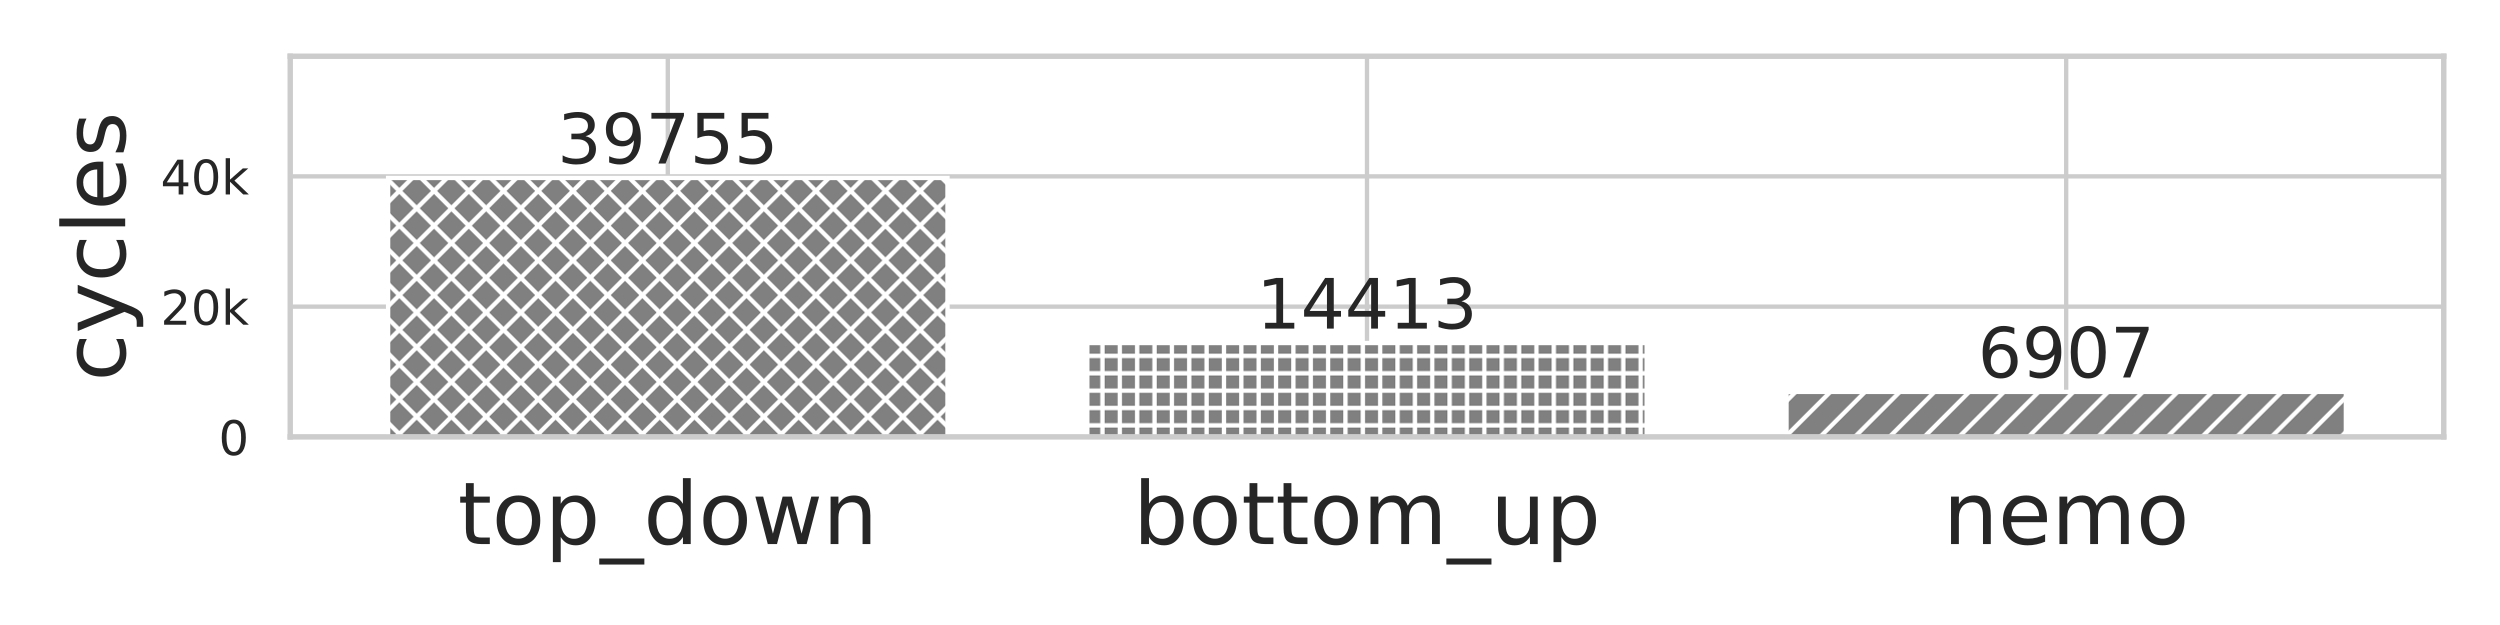
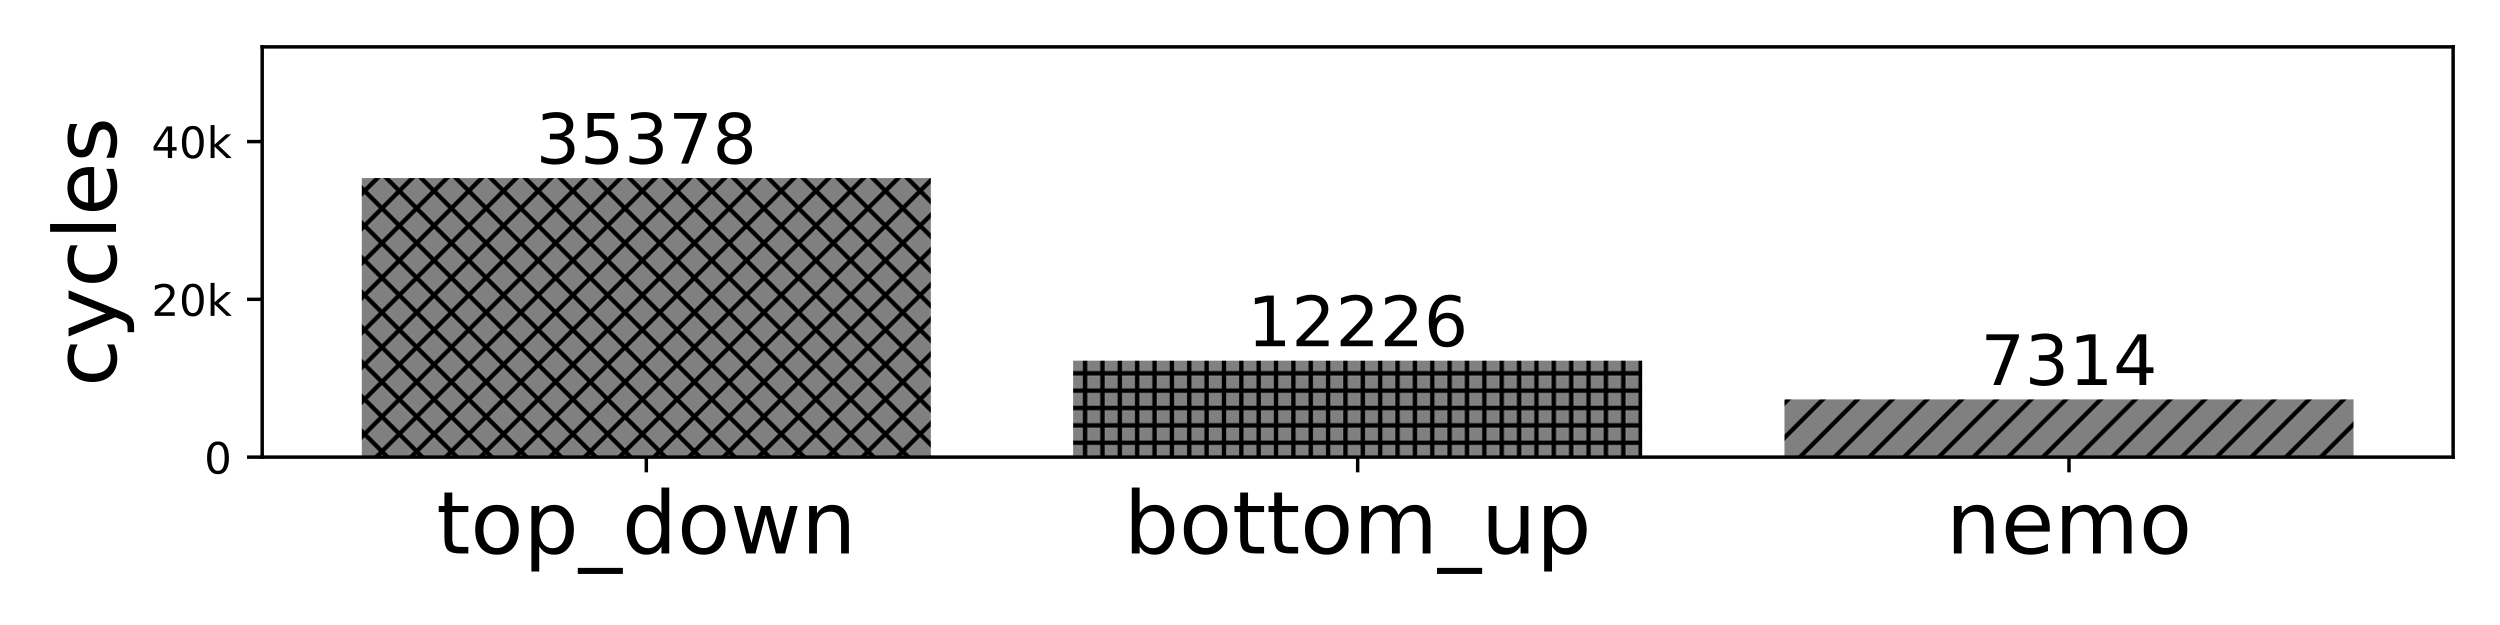
<svg xmlns="http://www.w3.org/2000/svg" xmlns:xlink="http://www.w3.org/1999/xlink" width="576pt" height="144pt" viewBox="0 0 576 144" version="1.1">
  <defs>
    <style type="text/css">*{stroke-linejoin: round; stroke-linecap: butt}</style>
  </defs>
  <g id="figure_1">
    <g id="patch_1">
      <path d="M 0 144  L 576 144  L 576 0  L 0 0  z " style="fill: #ffffff" />
    </g>
    <g id="axes_1">
      <g id="patch_2">
-         <path d="M 66.87 100.66  L 563.04 100.66  L 563.04 12.96  L 66.87 12.96  z " style="fill: #ffffff" />
+         <path d="M 60.41 105.32  L 565.2 105.32  L 565.2 10.8  L 60.41 10.8  z " style="fill: #ffffff" />
+       </g>
+       <g id="patch_3">
+         <path d="M 83.355 105.32  L 214.469 105.32  L 214.469 41.021  L 83.355 41.021  z " clip-path="url(#pccad2ae712)" style="fill: url(#hf38e44e593)" />
+       </g>
+       <g id="patch_4">
+         <path d="M 247.248 105.32  L 378.362 105.32  L 378.362 83.099  L 247.248 83.099  z " clip-path="url(#pccad2ae712)" style="fill: url(#hb486ae8854)" />
+       </g>
+       <g id="patch_5">
+         <path d="M 411.141 105.32  L 542.255 105.32  L 542.255 92.027  L 411.141 92.027  z " clip-path="url(#pccad2ae712)" style="fill: url(#ha1da63e68a)" />
      </g>
      <g id="matplotlib.axis_1">
        <g id="xtick_1">
          <g id="line2d_1">
-             <path d="M 153.861 100.66  L 153.861 12.96  " clip-path="url(#p451bdff2e4)" style="fill: none; stroke: #cccccc; stroke-linecap: round" />
+             <defs>
+               <path id="m191a97aec0" d="M 0 0  L 0 3.5  " style="stroke: #000000; stroke-width: 0.8" />
+             </defs>
+             <g>
+               <use xlink:href="#m191a97aec0" x="148.912" y="105.32" style="stroke: #000000; stroke-width: 0.8" />
+             </g>
          </g>
          <g id="text_1">
-             <g style="fill: #262626" transform="translate(105.4905 125.3569) scale(0.2 -0.2)">
+             <g transform="translate(100.5418 127.5169) scale(0.2 -0.2)">
              <defs>
                <path id="DejaVuSans-74" d="M 1172 4494  L 1172 3500  L 2356 3500  L 2356 3053  L 1172 3053  L 1172 1153  Q 1172 725 1289 603  Q 1406 481 1766 481  L 2356 481  L 2356 0  L 1766 0  Q 1100 0 847 248  Q 594 497 594 1153  L 594 3053  L 172 3053  L 172 3500  L 594 3500  L 594 4494  L 1172 4494  z " transform="scale(0.015625)" />
                <path id="DejaVuSans-6f" d="M 1959 3097  Q 1497 3097 1228 2736  Q 959 2375 959 1747  Q 959 1119 1226 758  Q 1494 397 1959 397  Q 2419 397 2687 759  Q 2956 1122 2956 1747  Q 2956 2369 2687 2733  Q 2419 3097 1959 3097  z M 1959 3584  Q 2709 3584 3137 3096  Q 3566 2609 3566 1747  Q 3566 888 3137 398  Q 2709 -91 1959 -91  Q 1206 -91 779 398  Q 353 888 353 1747  Q 353 2609 779 3096  Q 1206 3584 1959 3584  z " transform="scale(0.015625)" />
                <path id="DejaVuSans-70" d="M 1159 525  L 1159 -1331  L 581 -1331  L 581 3500  L 1159 3500  L 1159 2969  Q 1341 3281 1617 3432  Q 1894 3584 2278 3584  Q 2916 3584 3314 3078  Q 3713 2572 3713 1747  Q 3713 922 3314 415  Q 2916 -91 2278 -91  Q 1894 -91 1617 61  Q 1341 213 1159 525  z M 3116 1747  Q 3116 2381 2855 2742  Q 2594 3103 2138 3103  Q 1681 3103 1420 2742  Q 1159 2381 1159 1747  Q 1159 1113 1420 752  Q 1681 391 2138 391  Q 2594 391 2855 752  Q 3116 1113 3116 1747  z " transform="scale(0.015625)" />
                <path id="DejaVuSans-5f" d="M 3263 -1063  L 3263 -1509  L -63 -1509  L -63 -1063  L 3263 -1063  z " transform="scale(0.015625)" />
                <path id="DejaVuSans-64" d="M 2906 2969  L 2906 4863  L 3481 4863  L 3481 0  L 2906 0  L 2906 525  Q 2725 213 2448 61  Q 2172 -91 1784 -91  Q 1150 -91 751 415  Q 353 922 353 1747  Q 353 2572 751 3078  Q 1150 3584 1784 3584  Q 2172 3584 2448 3432  Q 2725 3281 2906 2969  z M 947 1747  Q 947 1113 1208 752  Q 1469 391 1925 391  Q 2381 391 2643 752  Q 2906 1113 2906 1747  Q 2906 2381 2643 2742  Q 2381 3103 1925 3103  Q 1469 3103 1208 2742  Q 947 2381 947 1747  z " transform="scale(0.015625)" />
                <path id="DejaVuSans-77" d="M 269 3500  L 844 3500  L 1563 769  L 2278 3500  L 2956 3500  L 3675 769  L 4391 3500  L 4966 3500  L 4050 0  L 3372 0  L 2619 2869  L 1863 0  L 1184 0  L 269 3500  z " transform="scale(0.015625)" />
                <path id="DejaVuSans-6e" d="M 3513 2113  L 3513 0  L 2938 0  L 2938 2094  Q 2938 2591 2744 2837  Q 2550 3084 2163 3084  Q 1697 3084 1428 2787  Q 1159 2491 1159 1978  L 1159 0  L 581 0  L 581 3500  L 1159 3500  L 1159 2956  Q 1366 3272 1645 3428  Q 1925 3584 2291 3584  Q 2894 3584 3203 3211  Q 3513 2838 3513 2113  z " transform="scale(0.015625)" />
              </defs>
              <use xlink:href="#DejaVuSans-74" />
              <use xlink:href="#DejaVuSans-6f" x="39.209" />
              <use xlink:href="#DejaVuSans-70" x="100.391" />
              <use xlink:href="#DejaVuSans-5f" x="163.867" />
              <use xlink:href="#DejaVuSans-64" x="213.867" />
              <use xlink:href="#DejaVuSans-6f" x="277.344" />
              <use xlink:href="#DejaVuSans-77" x="338.525" />
              <use xlink:href="#DejaVuSans-6e" x="420.312" />
            </g>
          </g>
        </g>
        <g id="xtick_2">
          <g id="line2d_2">
-             <path d="M 314.955 100.66  L 314.955 12.96  " clip-path="url(#p451bdff2e4)" style="fill: none; stroke: #cccccc; stroke-linecap: round" />
+             <g>
+               <use xlink:href="#m191a97aec0" x="312.805" y="105.32" style="stroke: #000000; stroke-width: 0.8" />
+             </g>
          </g>
          <g id="text_2">
-             <g style="fill: #262626" transform="translate(261.1019 125.3569) scale(0.2 -0.2)">
+             <g transform="translate(258.9519 127.5169) scale(0.2 -0.2)">
              <defs>
                <path id="DejaVuSans-62" d="M 3116 1747  Q 3116 2381 2855 2742  Q 2594 3103 2138 3103  Q 1681 3103 1420 2742  Q 1159 2381 1159 1747  Q 1159 1113 1420 752  Q 1681 391 2138 391  Q 2594 391 2855 752  Q 3116 1113 3116 1747  z M 1159 2969  Q 1341 3281 1617 3432  Q 1894 3584 2278 3584  Q 2916 3584 3314 3078  Q 3713 2572 3713 1747  Q 3713 922 3314 415  Q 2916 -91 2278 -91  Q 1894 -91 1617 61  Q 1341 213 1159 525  L 1159 0  L 581 0  L 581 4863  L 1159 4863  L 1159 2969  z " transform="scale(0.015625)" />
                <path id="DejaVuSans-6d" d="M 3328 2828  Q 3544 3216 3844 3400  Q 4144 3584 4550 3584  Q 5097 3584 5394 3201  Q 5691 2819 5691 2113  L 5691 0  L 5113 0  L 5113 2094  Q 5113 2597 4934 2840  Q 4756 3084 4391 3084  Q 3944 3084 3684 2787  Q 3425 2491 3425 1978  L 3425 0  L 2847 0  L 2847 2094  Q 2847 2600 2669 2842  Q 2491 3084 2119 3084  Q 1678 3084 1418 2786  Q 1159 2488 1159 1978  L 1159 0  L 581 0  L 581 3500  L 1159 3500  L 1159 2956  Q 1356 3278 1631 3431  Q 1906 3584 2284 3584  Q 2666 3584 2933 3390  Q 3200 3197 3328 2828  z " transform="scale(0.015625)" />
                <path id="DejaVuSans-75" d="M 544 1381  L 544 3500  L 1119 3500  L 1119 1403  Q 1119 906 1312 657  Q 1506 409 1894 409  Q 2359 409 2629 706  Q 2900 1003 2900 1516  L 2900 3500  L 3475 3500  L 3475 0  L 2900 0  L 2900 538  Q 2691 219 2414 64  Q 2138 -91 1772 -91  Q 1169 -91 856 284  Q 544 659 544 1381  z M 1991 3584  L 1991 3584  z " transform="scale(0.015625)" />
              </defs>
              <use xlink:href="#DejaVuSans-62" />
              <use xlink:href="#DejaVuSans-6f" x="63.477" />
              <use xlink:href="#DejaVuSans-74" x="124.658" />
              <use xlink:href="#DejaVuSans-74" x="163.867" />
              <use xlink:href="#DejaVuSans-6f" x="203.076" />
              <use xlink:href="#DejaVuSans-6d" x="264.258" />
              <use xlink:href="#DejaVuSans-5f" x="361.67" />
              <use xlink:href="#DejaVuSans-75" x="411.67" />
              <use xlink:href="#DejaVuSans-70" x="475.049" />
            </g>
          </g>
        </g>
        <g id="xtick_3">
          <g id="line2d_3">
-             <path d="M 476.049 100.66  L 476.049 12.96  " clip-path="url(#p451bdff2e4)" style="fill: none; stroke: #cccccc; stroke-linecap: round" />
+             <g>
+               <use xlink:href="#m191a97aec0" x="476.698" y="105.32" style="stroke: #000000; stroke-width: 0.8" />
+             </g>
          </g>
          <g id="text_3">
-             <g style="fill: #262626" transform="translate(447.6992 125.3569) scale(0.2 -0.2)">
+             <g transform="translate(448.3479 127.5169) scale(0.2 -0.2)">
              <defs>
                <path id="DejaVuSans-65" d="M 3597 1894  L 3597 1613  L 953 1613  Q 991 1019 1311 708  Q 1631 397 2203 397  Q 2534 397 2845 478  Q 3156 559 3463 722  L 3463 178  Q 3153 47 2828 -22  Q 2503 -91 2169 -91  Q 1331 -91 842 396  Q 353 884 353 1716  Q 353 2575 817 3079  Q 1281 3584 2069 3584  Q 2775 3584 3186 3129  Q 3597 2675 3597 1894  z M 3022 2063  Q 3016 2534 2758 2815  Q 2500 3097 2075 3097  Q 1594 3097 1305 2825  Q 1016 2553 972 2059  L 3022 2063  z " transform="scale(0.015625)" />
              </defs>
              <use xlink:href="#DejaVuSans-6e" />
              <use xlink:href="#DejaVuSans-65" x="63.379" />
              <use xlink:href="#DejaVuSans-6d" x="124.902" />
              <use xlink:href="#DejaVuSans-6f" x="222.314" />
            </g>
          </g>
        </g>
      </g>
      <g id="matplotlib.axis_2">
        <g id="ytick_1">
          <g id="line2d_4">
-             <path d="M 66.87 100.66  L 563.04 100.66  " clip-path="url(#p451bdff2e4)" style="fill: none; stroke: #cccccc; stroke-linecap: round" />
+             <defs>
+               <path id="m6989679bc2" d="M 0 0  L -3.5 0  " style="stroke: #000000; stroke-width: 0.8" />
+             </defs>
+             <g>
+               <use xlink:href="#m6989679bc2" x="60.41" y="105.32" style="stroke: #000000; stroke-width: 0.8" />
+             </g>
          </g>
          <g id="text_4">
-             <g style="fill: #262626" transform="translate(50.37125 104.8391) scale(0.11 -0.11)">
+             <g transform="translate(47.0475 109.1192) scale(0.1 -0.1)">
              <defs>
                <path id="DejaVuSans-30" d="M 2034 4250  Q 1547 4250 1301 3770  Q 1056 3291 1056 2328  Q 1056 1369 1301 889  Q 1547 409 2034 409  Q 2525 409 2770 889  Q 3016 1369 3016 2328  Q 3016 3291 2770 3770  Q 2525 4250 2034 4250  z M 2034 4750  Q 2819 4750 3233 4129  Q 3647 3509 3647 2328  Q 3647 1150 3233 529  Q 2819 -91 2034 -91  Q 1250 -91 836 529  Q 422 1150 422 2328  Q 422 3509 836 4129  Q 1250 4750 2034 4750  z " transform="scale(0.015625)" />
              </defs>
              <use xlink:href="#DejaVuSans-30" />
            </g>
          </g>
        </g>
        <g id="ytick_2">
          <g id="line2d_5">
-             <path d="M 66.87 70.646  L 563.04 70.646  " clip-path="url(#p451bdff2e4)" style="fill: none; stroke: #cccccc; stroke-linecap: round" />
+             <g>
+               <use xlink:href="#m6989679bc2" x="60.41" y="68.97" style="stroke: #000000; stroke-width: 0.8" />
+             </g>
          </g>
          <g id="text_5">
-             <g style="fill: #262626" transform="translate(37.00281 74.82537) scale(0.11 -0.11)">
+             <g transform="translate(34.89437 72.76933) scale(0.1 -0.1)">
              <defs>
                <path id="DejaVuSans-32" d="M 1228 531  L 3431 531  L 3431 0  L 469 0  L 469 531  Q 828 903 1448 1529  Q 2069 2156 2228 2338  Q 2531 2678 2651 2914  Q 2772 3150 2772 3378  Q 2772 3750 2511 3984  Q 2250 4219 1831 4219  Q 1534 4219 1204 4116  Q 875 4013 500 3803  L 500 4441  Q 881 4594 1212 4672  Q 1544 4750 1819 4750  Q 2544 4750 2975 4387  Q 3406 4025 3406 3419  Q 3406 3131 3298 2873  Q 3191 2616 2906 2266  Q 2828 2175 2409 1742  Q 1991 1309 1228 531  z " transform="scale(0.015625)" />
                <path id="DejaVuSans-6b" d="M 581 4863  L 1159 4863  L 1159 1991  L 2875 3500  L 3609 3500  L 1753 1863  L 3688 0  L 2938 0  L 1159 1709  L 1159 0  L 581 0  L 581 4863  z " transform="scale(0.015625)" />
              </defs>
              <use xlink:href="#DejaVuSans-32" />
              <use xlink:href="#DejaVuSans-30" x="63.623" />
              <use xlink:href="#DejaVuSans-6b" x="127.246" />
            </g>
          </g>
        </g>
        <g id="ytick_3">
          <g id="line2d_6">
-             <path d="M 66.87 40.632  L 563.04 40.632  " clip-path="url(#p451bdff2e4)" style="fill: none; stroke: #cccccc; stroke-linecap: round" />
+             <g>
+               <use xlink:href="#m6989679bc2" x="60.41" y="32.62" style="stroke: #000000; stroke-width: 0.8" />
+             </g>
          </g>
          <g id="text_6">
-             <g style="fill: #262626" transform="translate(37.00281 44.81161) scale(0.11 -0.11)">
+             <g transform="translate(34.89437 36.41944) scale(0.1 -0.1)">
              <defs>
                <path id="DejaVuSans-34" d="M 2419 4116  L 825 1625  L 2419 1625  L 2419 4116  z M 2253 4666  L 3047 4666  L 3047 1625  L 3713 1625  L 3713 1100  L 3047 1100  L 3047 0  L 2419 0  L 2419 1100  L 313 1100  L 313 1709  L 2253 4666  z " transform="scale(0.015625)" />
              </defs>
              <use xlink:href="#DejaVuSans-34" />
              <use xlink:href="#DejaVuSans-30" x="63.623" />
              <use xlink:href="#DejaVuSans-6b" x="127.246" />
            </g>
          </g>
        </g>
        <g id="text_7">
-           <g style="fill: #262626" transform="translate(28.84344 87.86625) rotate(-90) scale(0.2 -0.2)">
+           <g transform="translate(26.735 89.11625) rotate(-90) scale(0.2 -0.2)">
            <defs>
              <path id="DejaVuSans-63" d="M 3122 3366  L 3122 2828  Q 2878 2963 2633 3030  Q 2388 3097 2138 3097  Q 1578 3097 1268 2742  Q 959 2388 959 1747  Q 959 1106 1268 751  Q 1578 397 2138 397  Q 2388 397 2633 464  Q 2878 531 3122 666  L 3122 134  Q 2881 22 2623 -34  Q 2366 -91 2075 -91  Q 1284 -91 818 406  Q 353 903 353 1747  Q 353 2603 823 3093  Q 1294 3584 2113 3584  Q 2378 3584 2631 3529  Q 2884 3475 3122 3366  z " transform="scale(0.015625)" />
              <path id="DejaVuSans-79" d="M 2059 -325  Q 1816 -950 1584 -1140  Q 1353 -1331 966 -1331  L 506 -1331  L 506 -850  L 844 -850  Q 1081 -850 1212 -737  Q 1344 -625 1503 -206  L 1606 56  L 191 3500  L 800 3500  L 1894 763  L 2988 3500  L 3597 3500  L 2059 -325  z " transform="scale(0.015625)" />
              <path id="DejaVuSans-6c" d="M 603 4863  L 1178 4863  L 1178 0  L 603 0  L 603 4863  z " transform="scale(0.015625)" />
              <path id="DejaVuSans-73" d="M 2834 3397  L 2834 2853  Q 2591 2978 2328 3040  Q 2066 3103 1784 3103  Q 1356 3103 1142 2972  Q 928 2841 928 2578  Q 928 2378 1081 2264  Q 1234 2150 1697 2047  L 1894 2003  Q 2506 1872 2764 1633  Q 3022 1394 3022 966  Q 3022 478 2636 193  Q 2250 -91 1575 -91  Q 1294 -91 989 -36  Q 684 19 347 128  L 347 722  Q 666 556 975 473  Q 1284 391 1588 391  Q 1994 391 2212 530  Q 2431 669 2431 922  Q 2431 1156 2273 1281  Q 2116 1406 1581 1522  L 1381 1569  Q 847 1681 609 1914  Q 372 2147 372 2553  Q 372 3047 722 3315  Q 1072 3584 1716 3584  Q 2034 3584 2315 3537  Q 2597 3491 2834 3397  z " transform="scale(0.015625)" />
            </defs>
            <use xlink:href="#DejaVuSans-63" />
            <use xlink:href="#DejaVuSans-79" x="54.98" />
            <use xlink:href="#DejaVuSans-63" x="114.16" />
            <use xlink:href="#DejaVuSans-6c" x="169.141" />
            <use xlink:href="#DejaVuSans-65" x="196.924" />
            <use xlink:href="#DejaVuSans-73" x="258.447" />
          </g>
        </g>
      </g>
-       <g id="patch_3">
-         <path d="M 89.423 100.66  L 218.299 100.66  L 218.299 41  L 89.423 41  z " clip-path="url(#p451bdff2e4)" style="fill: url(#h17d8470f7a); stroke: #ffffff; stroke-linejoin: miter" />
-       </g>
-       <g id="patch_4">
-         <path d="M 250.517 100.66  L 379.393 100.66  L 379.393 79.031  L 250.517 79.031  z " clip-path="url(#p451bdff2e4)" style="fill: url(#h732cd0747f); stroke: #ffffff; stroke-linejoin: miter" />
-       </g>
-       <g id="patch_5">
-         <path d="M 411.611 100.66  L 540.487 100.66  L 540.487 90.295  L 411.611 90.295  z " clip-path="url(#p451bdff2e4)" style="fill: url(#hc1c6bd1a50); stroke: #ffffff; stroke-linejoin: miter" />
-       </g>
      <g id="patch_6">
-         <path d="M 66.87 100.66  L 66.87 12.96  " style="fill: none; stroke: #cccccc; stroke-width: 1.25; stroke-linejoin: miter; stroke-linecap: square" />
+         <path d="M 60.41 105.32  L 60.41 10.8  " style="fill: none; stroke: #000000; stroke-width: 0.8; stroke-linejoin: miter; stroke-linecap: square" />
      </g>
      <g id="patch_7">
-         <path d="M 563.04 100.66  L 563.04 12.96  " style="fill: none; stroke: #cccccc; stroke-width: 1.25; stroke-linejoin: miter; stroke-linecap: square" />
+         <path d="M 565.2 105.32  L 565.2 10.8  " style="fill: none; stroke: #000000; stroke-width: 0.8; stroke-linejoin: miter; stroke-linecap: square" />
      </g>
      <g id="patch_8">
-         <path d="M 66.87 100.66  L 563.04 100.66  " style="fill: none; stroke: #cccccc; stroke-width: 1.25; stroke-linejoin: miter; stroke-linecap: square" />
+         <path d="M 60.41 105.32  L 565.2 105.32  " style="fill: none; stroke: #000000; stroke-width: 0.8; stroke-linejoin: miter; stroke-linecap: square" />
      </g>
      <g id="patch_9">
-         <path d="M 66.87 12.96  L 563.04 12.96  " style="fill: none; stroke: #cccccc; stroke-width: 1.25; stroke-linejoin: miter; stroke-linecap: square" />
+         <path d="M 60.41 10.8  L 565.2 10.8  " style="fill: none; stroke: #000000; stroke-width: 0.8; stroke-linejoin: miter; stroke-linecap: square" />
      </g>
      <g id="text_8">
-         <g style="fill: #262626" transform="translate(128.4108 37.67264) scale(0.16 -0.16)">
+         <g transform="translate(123.4621 37.69318) scale(0.16 -0.16)">
          <defs>
            <path id="DejaVuSans-33" d="M 2597 2516  Q 3050 2419 3304 2112  Q 3559 1806 3559 1356  Q 3559 666 3084 287  Q 2609 -91 1734 -91  Q 1441 -91 1130 -33  Q 819 25 488 141  L 488 750  Q 750 597 1062 519  Q 1375 441 1716 441  Q 2309 441 2620 675  Q 2931 909 2931 1356  Q 2931 1769 2642 2001  Q 2353 2234 1838 2234  L 1294 2234  L 1294 2753  L 1863 2753  Q 2328 2753 2575 2939  Q 2822 3125 2822 3475  Q 2822 3834 2567 4026  Q 2313 4219 1838 4219  Q 1578 4219 1281 4162  Q 984 4106 628 3988  L 628 4550  Q 988 4650 1302 4700  Q 1616 4750 1894 4750  Q 2613 4750 3031 4423  Q 3450 4097 3450 3541  Q 3450 3153 3228 2886  Q 3006 2619 2597 2516  z " transform="scale(0.015625)" />
-             <path id="DejaVuSans-39" d="M 703 97  L 703 672  Q 941 559 1184 500  Q 1428 441 1663 441  Q 2288 441 2617 861  Q 2947 1281 2994 2138  Q 2813 1869 2534 1725  Q 2256 1581 1919 1581  Q 1219 1581 811 2004  Q 403 2428 403 3163  Q 403 3881 828 4315  Q 1253 4750 1959 4750  Q 2769 4750 3195 4129  Q 3622 3509 3622 2328  Q 3622 1225 3098 567  Q 2575 -91 1691 -91  Q 1453 -91 1209 -44  Q 966 3 703 97  z M 1959 2075  Q 2384 2075 2632 2365  Q 2881 2656 2881 3163  Q 2881 3666 2632 3958  Q 2384 4250 1959 4250  Q 1534 4250 1286 3958  Q 1038 3666 1038 3163  Q 1038 2656 1286 2365  Q 1534 2075 1959 2075  z " transform="scale(0.015625)" />
+             <path id="DejaVuSans-35" d="M 691 4666  L 3169 4666  L 3169 4134  L 1269 4134  L 1269 2991  Q 1406 3038 1543 3061  Q 1681 3084 1819 3084  Q 2600 3084 3056 2656  Q 3513 2228 3513 1497  Q 3513 744 3044 326  Q 2575 -91 1722 -91  Q 1428 -91 1123 -41  Q 819 9 494 109  L 494 744  Q 775 591 1075 516  Q 1375 441 1709 441  Q 2250 441 2565 725  Q 2881 1009 2881 1497  Q 2881 1984 2565 2268  Q 2250 2553 1709 2553  Q 1456 2553 1204 2497  Q 953 2441 691 2322  L 691 4666  z " transform="scale(0.015625)" />
            <path id="DejaVuSans-37" d="M 525 4666  L 3525 4666  L 3525 4397  L 1831 0  L 1172 0  L 2766 4134  L 525 4134  L 525 4666  z " transform="scale(0.015625)" />
-             <path id="DejaVuSans-35" d="M 691 4666  L 3169 4666  L 3169 4134  L 1269 4134  L 1269 2991  Q 1406 3038 1543 3061  Q 1681 3084 1819 3084  Q 2600 3084 3056 2656  Q 3513 2228 3513 1497  Q 3513 744 3044 326  Q 2575 -91 1722 -91  Q 1428 -91 1123 -41  Q 819 9 494 109  L 494 744  Q 775 591 1075 516  Q 1375 441 1709 441  Q 2250 441 2565 725  Q 2881 1009 2881 1497  Q 2881 1984 2565 2268  Q 2250 2553 1709 2553  Q 1456 2553 1204 2497  Q 953 2441 691 2322  L 691 4666  z " transform="scale(0.015625)" />
+             <path id="DejaVuSans-38" d="M 2034 2216  Q 1584 2216 1326 1975  Q 1069 1734 1069 1313  Q 1069 891 1326 650  Q 1584 409 2034 409  Q 2484 409 2743 651  Q 3003 894 3003 1313  Q 3003 1734 2745 1975  Q 2488 2216 2034 2216  z M 1403 2484  Q 997 2584 770 2862  Q 544 3141 544 3541  Q 544 4100 942 4425  Q 1341 4750 2034 4750  Q 2731 4750 3128 4425  Q 3525 4100 3525 3541  Q 3525 3141 3298 2862  Q 3072 2584 2669 2484  Q 3125 2378 3379 2068  Q 3634 1759 3634 1313  Q 3634 634 3220 271  Q 2806 -91 2034 -91  Q 1263 -91 848 271  Q 434 634 434 1313  Q 434 1759 690 2068  Q 947 2378 1403 2484  z M 1172 3481  Q 1172 3119 1398 2916  Q 1625 2713 2034 2713  Q 2441 2713 2670 2916  Q 2900 3119 2900 3481  Q 2900 3844 2670 4047  Q 2441 4250 2034 4250  Q 1625 4250 1398 4047  Q 1172 3844 1172 3481  z " transform="scale(0.015625)" />
          </defs>
          <use xlink:href="#DejaVuSans-33" />
-           <use xlink:href="#DejaVuSans-39" x="63.623" />
-           <use xlink:href="#DejaVuSans-37" x="127.246" />
-           <use xlink:href="#DejaVuSans-35" x="190.869" />
-           <use xlink:href="#DejaVuSans-35" x="254.492" />
+           <use xlink:href="#DejaVuSans-35" x="63.623" />
+           <use xlink:href="#DejaVuSans-33" x="127.246" />
+           <use xlink:href="#DejaVuSans-37" x="190.869" />
+           <use xlink:href="#DejaVuSans-38" x="254.492" />
        </g>
      </g>
      <g id="text_9">
-         <g style="fill: #262626" transform="translate(289.505 75.70308) scale(0.16 -0.16)">
+         <g transform="translate(287.355 79.77181) scale(0.16 -0.16)">
          <defs>
            <path id="DejaVuSans-31" d="M 794 531  L 1825 531  L 1825 4091  L 703 3866  L 703 4441  L 1819 4666  L 2450 4666  L 2450 531  L 3481 531  L 3481 0  L 794 0  L 794 531  z " transform="scale(0.015625)" />
+             <path id="DejaVuSans-36" d="M 2113 2584  Q 1688 2584 1439 2293  Q 1191 2003 1191 1497  Q 1191 994 1439 701  Q 1688 409 2113 409  Q 2538 409 2786 701  Q 3034 994 3034 1497  Q 3034 2003 2786 2293  Q 2538 2584 2113 2584  z M 3366 4563  L 3366 3988  Q 3128 4100 2886 4159  Q 2644 4219 2406 4219  Q 1781 4219 1451 3797  Q 1122 3375 1075 2522  Q 1259 2794 1537 2939  Q 1816 3084 2150 3084  Q 2853 3084 3261 2657  Q 3669 2231 3669 1497  Q 3669 778 3244 343  Q 2819 -91 2113 -91  Q 1303 -91 875 529  Q 447 1150 447 2328  Q 447 3434 972 4092  Q 1497 4750 2381 4750  Q 2619 4750 2861 4703  Q 3103 4656 3366 4563  z " transform="scale(0.015625)" />
          </defs>
          <use xlink:href="#DejaVuSans-31" />
-           <use xlink:href="#DejaVuSans-34" x="63.623" />
-           <use xlink:href="#DejaVuSans-34" x="127.246" />
-           <use xlink:href="#DejaVuSans-31" x="190.869" />
-           <use xlink:href="#DejaVuSans-33" x="254.492" />
+           <use xlink:href="#DejaVuSans-32" x="63.623" />
+           <use xlink:href="#DejaVuSans-32" x="127.246" />
+           <use xlink:href="#DejaVuSans-32" x="190.869" />
+           <use xlink:href="#DejaVuSans-36" x="254.492" />
        </g>
      </g>
      <g id="text_10">
-         <g style="fill: #262626" transform="translate(455.6892 86.96725) scale(0.16 -0.16)">
-           <defs>
-             <path id="DejaVuSans-36" d="M 2113 2584  Q 1688 2584 1439 2293  Q 1191 2003 1191 1497  Q 1191 994 1439 701  Q 1688 409 2113 409  Q 2538 409 2786 701  Q 3034 994 3034 1497  Q 3034 2003 2786 2293  Q 2538 2584 2113 2584  z M 3366 4563  L 3366 3988  Q 3128 4100 2886 4159  Q 2644 4219 2406 4219  Q 1781 4219 1451 3797  Q 1122 3375 1075 2522  Q 1259 2794 1537 2939  Q 1816 3084 2150 3084  Q 2853 3084 3261 2657  Q 3669 2231 3669 1497  Q 3669 778 3244 343  Q 2819 -91 2113 -91  Q 1303 -91 875 529  Q 447 1150 447 2328  Q 447 3434 972 4092  Q 1497 4750 2381 4750  Q 2619 4750 2861 4703  Q 3103 4656 3366 4563  z " transform="scale(0.015625)" />
-           </defs>
-           <use xlink:href="#DejaVuSans-36" />
-           <use xlink:href="#DejaVuSans-39" x="63.623" />
-           <use xlink:href="#DejaVuSans-30" x="127.246" />
-           <use xlink:href="#DejaVuSans-37" x="190.869" />
+         <g transform="translate(456.3379 88.69934) scale(0.16 -0.16)">
+           <use xlink:href="#DejaVuSans-37" />
+           <use xlink:href="#DejaVuSans-33" x="63.623" />
+           <use xlink:href="#DejaVuSans-31" x="127.246" />
+           <use xlink:href="#DejaVuSans-34" x="190.869" />
        </g>
      </g>
    </g>
  </g>
  <defs>
-     <clipPath id="p451bdff2e4">
-       <rect x="66.87" y="12.96" width="496.17" height="87.7" />
+     <clipPath id="pccad2ae712">
+       <rect x="60.41" y="10.8" width="504.79" height="94.52" />
    </clipPath>
  </defs>
  <defs>
-     <pattern id="h17d8470f7a" patternUnits="userSpaceOnUse" x="0" y="0" width="72" height="72">
+     <pattern id="hf38e44e593" patternUnits="userSpaceOnUse" x="0" y="0" width="72" height="72">
      <rect x="0" y="0" width="73" height="73" fill="#808080" />
-       <path d="M -36 36  L 36 -36  M -32 40  L 40 -32  M -28 44  L 44 -28  M -24 48  L 48 -24  M -20 52  L 52 -20  M -16 56  L 56 -16  M -12 60  L 60 -12  M -8 64  L 64 -8  M -4 68  L 68 -4  M 0 72  L 72 0  M 4 76  L 76 4  M 8 80  L 80 8  M 12 84  L 84 12  M 16 88  L 88 16  M 20 92  L 92 20  M 24 96  L 96 24  M 28 100  L 100 28  M 32 104  L 104 32  M 36 108  L 108 36  M -36 36  L 36 108  M -32 32  L 40 104  M -28 28  L 44 100  M -24 24  L 48 96  M -20 20  L 52 92  M -16 16  L 56 88  M -12 12  L 60 84  M -8 8  L 64 80  M -4 4  L 68 76  M 0 0  L 72 72  M 4 -4  L 76 68  M 8 -8  L 80 64  M 12 -12  L 84 60  M 16 -16  L 88 56  M 20 -20  L 92 52  M 24 -24  L 96 48  M 28 -28  L 100 44  M 32 -32  L 104 40  M 36 -36  L 108 36  " style="fill: #ffffff; stroke: #ffffff; stroke-width: 1.0; stroke-linecap: butt; stroke-linejoin: miter" />
+       <path d="M -36 36  L 36 -36  M -32 40  L 40 -32  M -28 44  L 44 -28  M -24 48  L 48 -24  M -20 52  L 52 -20  M -16 56  L 56 -16  M -12 60  L 60 -12  M -8 64  L 64 -8  M -4 68  L 68 -4  M 0 72  L 72 0  M 4 76  L 76 4  M 8 80  L 80 8  M 12 84  L 84 12  M 16 88  L 88 16  M 20 92  L 92 20  M 24 96  L 96 24  M 28 100  L 100 28  M 32 104  L 104 32  M 36 108  L 108 36  M -36 36  L 36 108  M -32 32  L 40 104  M -28 28  L 44 100  M -24 24  L 48 96  M -20 20  L 52 92  M -16 16  L 56 88  M -12 12  L 60 84  M -8 8  L 64 80  M -4 4  L 68 76  M 0 0  L 72 72  M 4 -4  L 76 68  M 8 -8  L 80 64  M 12 -12  L 84 60  M 16 -16  L 88 56  M 20 -20  L 92 52  M 24 -24  L 96 48  M 28 -28  L 100 44  M 32 -32  L 104 40  M 36 -36  L 108 36  " style="fill: #000000; stroke: #000000; stroke-width: 1.0; stroke-linecap: butt; stroke-linejoin: miter" />
    </pattern>
-     <pattern id="h732cd0747f" patternUnits="userSpaceOnUse" x="0" y="0" width="72" height="72">
+     <pattern id="hb486ae8854" patternUnits="userSpaceOnUse" x="0" y="0" width="72" height="72">
      <rect x="0" y="0" width="73" height="73" fill="#808080" />
-       <path d="M 0 70  L 72 70  M 0 66  L 72 66  M 0 62  L 72 62  M 0 58  L 72 58  M 0 54  L 72 54  M 0 50  L 72 50  M 0 46  L 72 46  M 0 42  L 72 42  M 0 38  L 72 38  M 0 34  L 72 34  M 0 30  L 72 30  M 0 26  L 72 26  M 0 22  L 72 22  M 0 18  L 72 18  M 0 14  L 72 14  M 0 10  L 72 10  M 0 6  L 72 6  M 0 2  L 72 2  M 2 72  L 2 0  M 6 72  L 6 0  M 10 72  L 10 0  M 14 72  L 14 0  M 18 72  L 18 0  M 22 72  L 22 0  M 26 72  L 26 0  M 30 72  L 30 0  M 34 72  L 34 0  M 38 72  L 38 0  M 42 72  L 42 0  M 46 72  L 46 0  M 50 72  L 50 0  M 54 72  L 54 0  M 58 72  L 58 0  M 62 72  L 62 0  M 66 72  L 66 0  M 70 72  L 70 0  " style="fill: #ffffff; stroke: #ffffff; stroke-width: 1.0; stroke-linecap: butt; stroke-linejoin: miter" />
+       <path d="M 0 70  L 72 70  M 0 66  L 72 66  M 0 62  L 72 62  M 0 58  L 72 58  M 0 54  L 72 54  M 0 50  L 72 50  M 0 46  L 72 46  M 0 42  L 72 42  M 0 38  L 72 38  M 0 34  L 72 34  M 0 30  L 72 30  M 0 26  L 72 26  M 0 22  L 72 22  M 0 18  L 72 18  M 0 14  L 72 14  M 0 10  L 72 10  M 0 6  L 72 6  M 0 2  L 72 2  M 2 72  L 2 0  M 6 72  L 6 0  M 10 72  L 10 0  M 14 72  L 14 0  M 18 72  L 18 0  M 22 72  L 22 0  M 26 72  L 26 0  M 30 72  L 30 0  M 34 72  L 34 0  M 38 72  L 38 0  M 42 72  L 42 0  M 46 72  L 46 0  M 50 72  L 50 0  M 54 72  L 54 0  M 58 72  L 58 0  M 62 72  L 62 0  M 66 72  L 66 0  M 70 72  L 70 0  " style="fill: #000000; stroke: #000000; stroke-width: 1.0; stroke-linecap: butt; stroke-linejoin: miter" />
    </pattern>
-     <pattern id="hc1c6bd1a50" patternUnits="userSpaceOnUse" x="0" y="0" width="72" height="72">
+     <pattern id="ha1da63e68a" patternUnits="userSpaceOnUse" x="0" y="0" width="72" height="72">
      <rect x="0" y="0" width="73" height="73" fill="#808080" />
-       <path d="M -36 36  L 36 -36  M -32 40  L 40 -32  M -28 44  L 44 -28  M -24 48  L 48 -24  M -20 52  L 52 -20  M -16 56  L 56 -16  M -12 60  L 60 -12  M -8 64  L 64 -8  M -4 68  L 68 -4  M 0 72  L 72 0  M 4 76  L 76 4  M 8 80  L 80 8  M 12 84  L 84 12  M 16 88  L 88 16  M 20 92  L 92 20  M 24 96  L 96 24  M 28 100  L 100 28  M 32 104  L 104 32  M 36 108  L 108 36  " style="fill: #ffffff; stroke: #ffffff; stroke-width: 1.0; stroke-linecap: butt; stroke-linejoin: miter" />
+       <path d="M -36 36  L 36 -36  M -32 40  L 40 -32  M -28 44  L 44 -28  M -24 48  L 48 -24  M -20 52  L 52 -20  M -16 56  L 56 -16  M -12 60  L 60 -12  M -8 64  L 64 -8  M -4 68  L 68 -4  M 0 72  L 72 0  M 4 76  L 76 4  M 8 80  L 80 8  M 12 84  L 84 12  M 16 88  L 88 16  M 20 92  L 92 20  M 24 96  L 96 24  M 28 100  L 100 28  M 32 104  L 104 32  M 36 108  L 108 36  " style="fill: #000000; stroke: #000000; stroke-width: 1.0; stroke-linecap: butt; stroke-linejoin: miter" />
    </pattern>
  </defs>
</svg>
